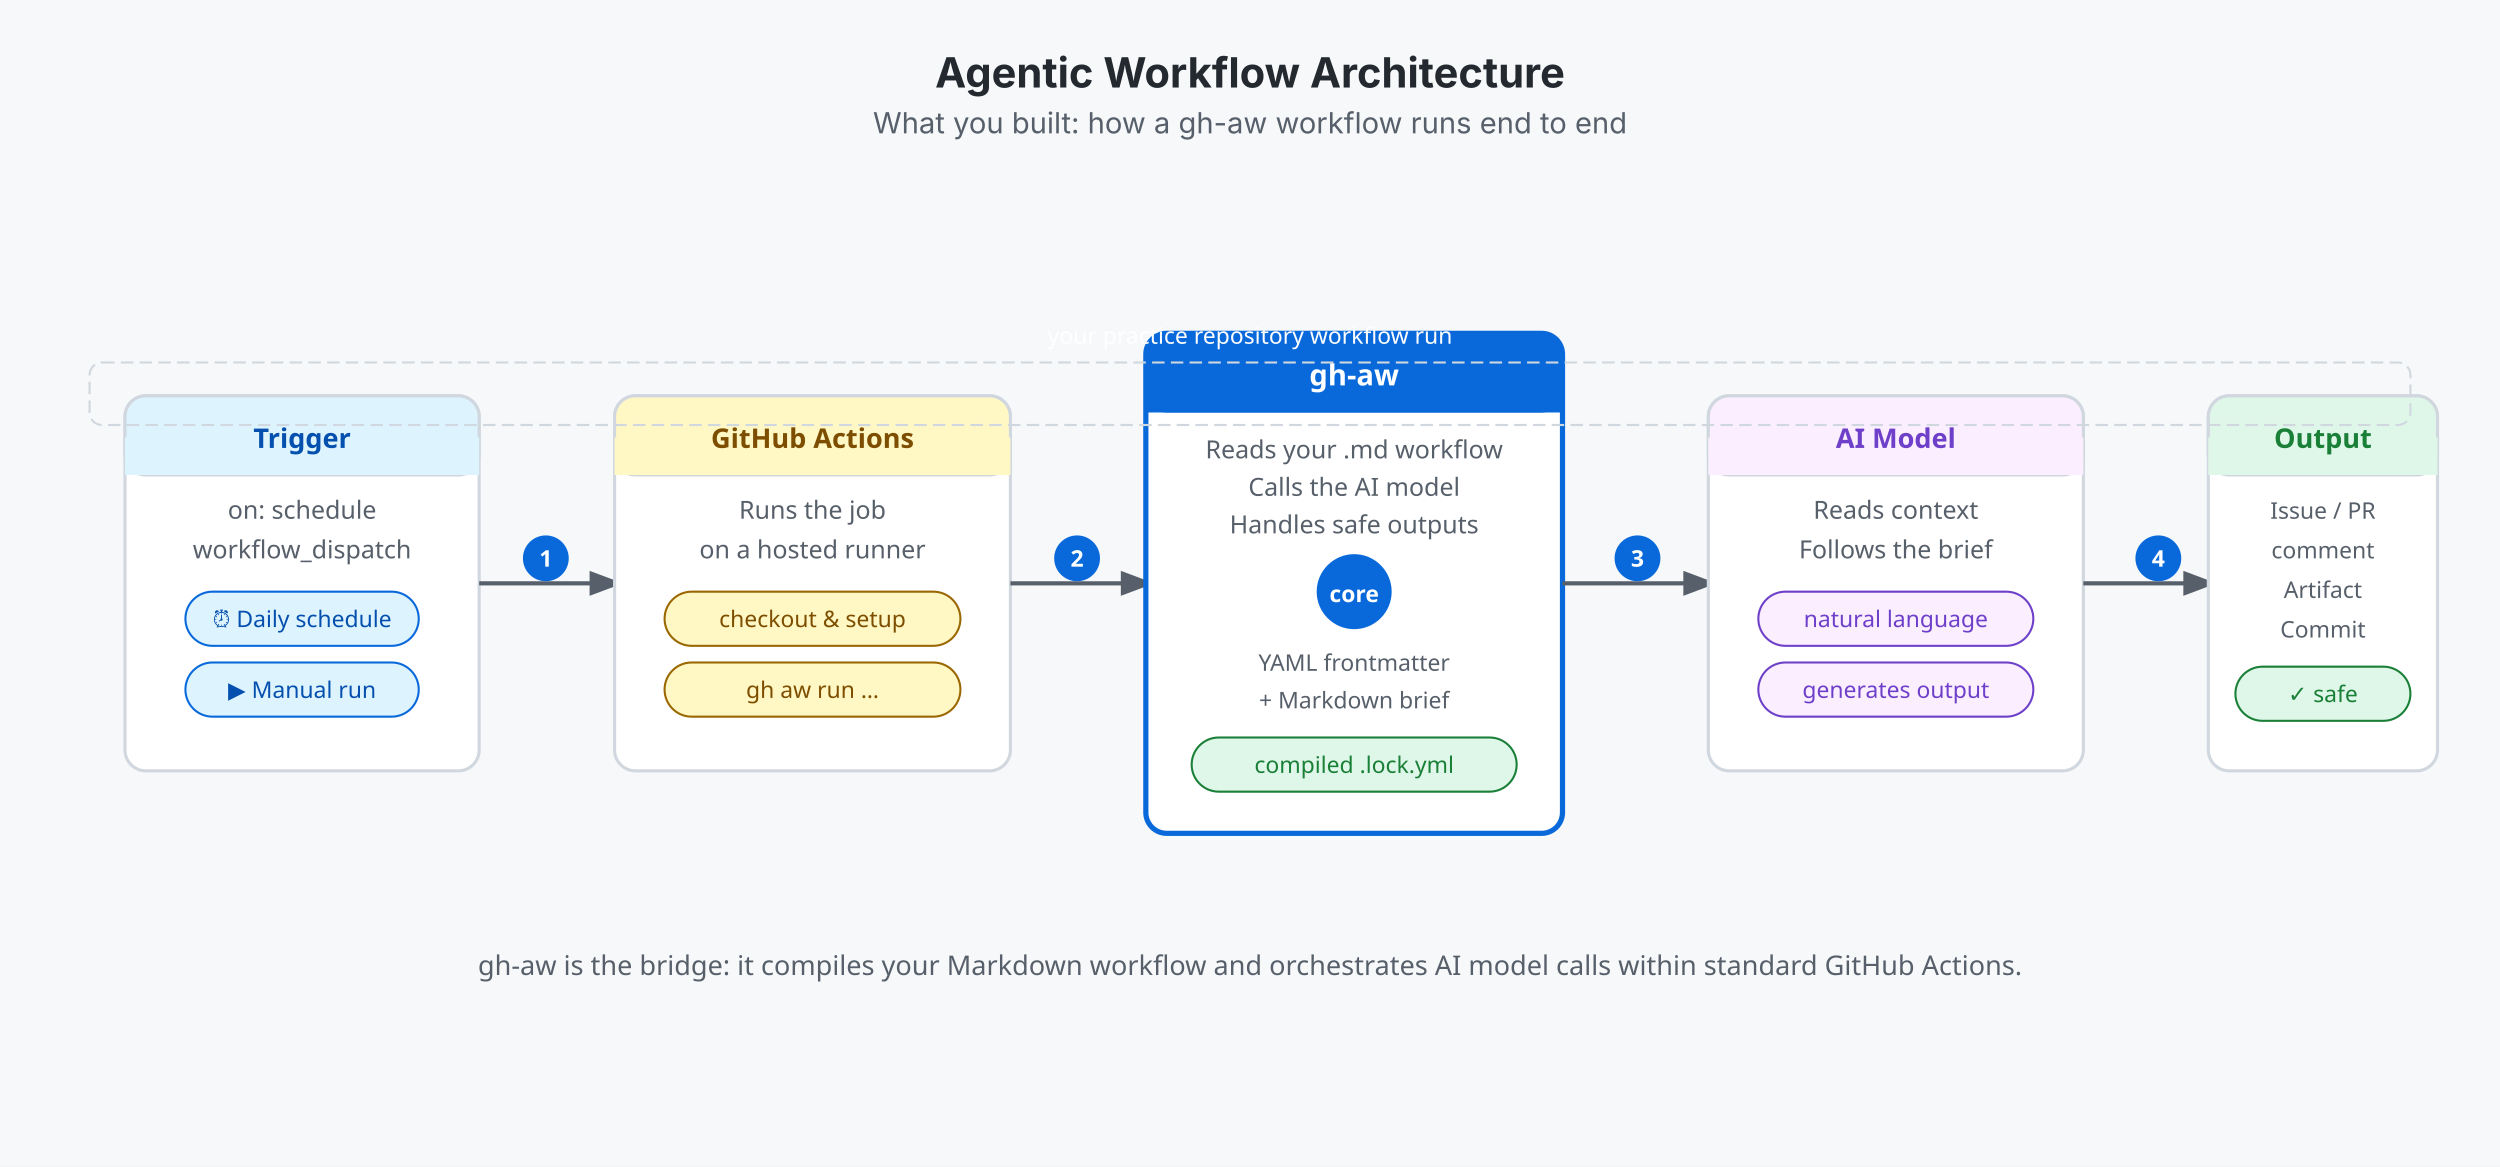
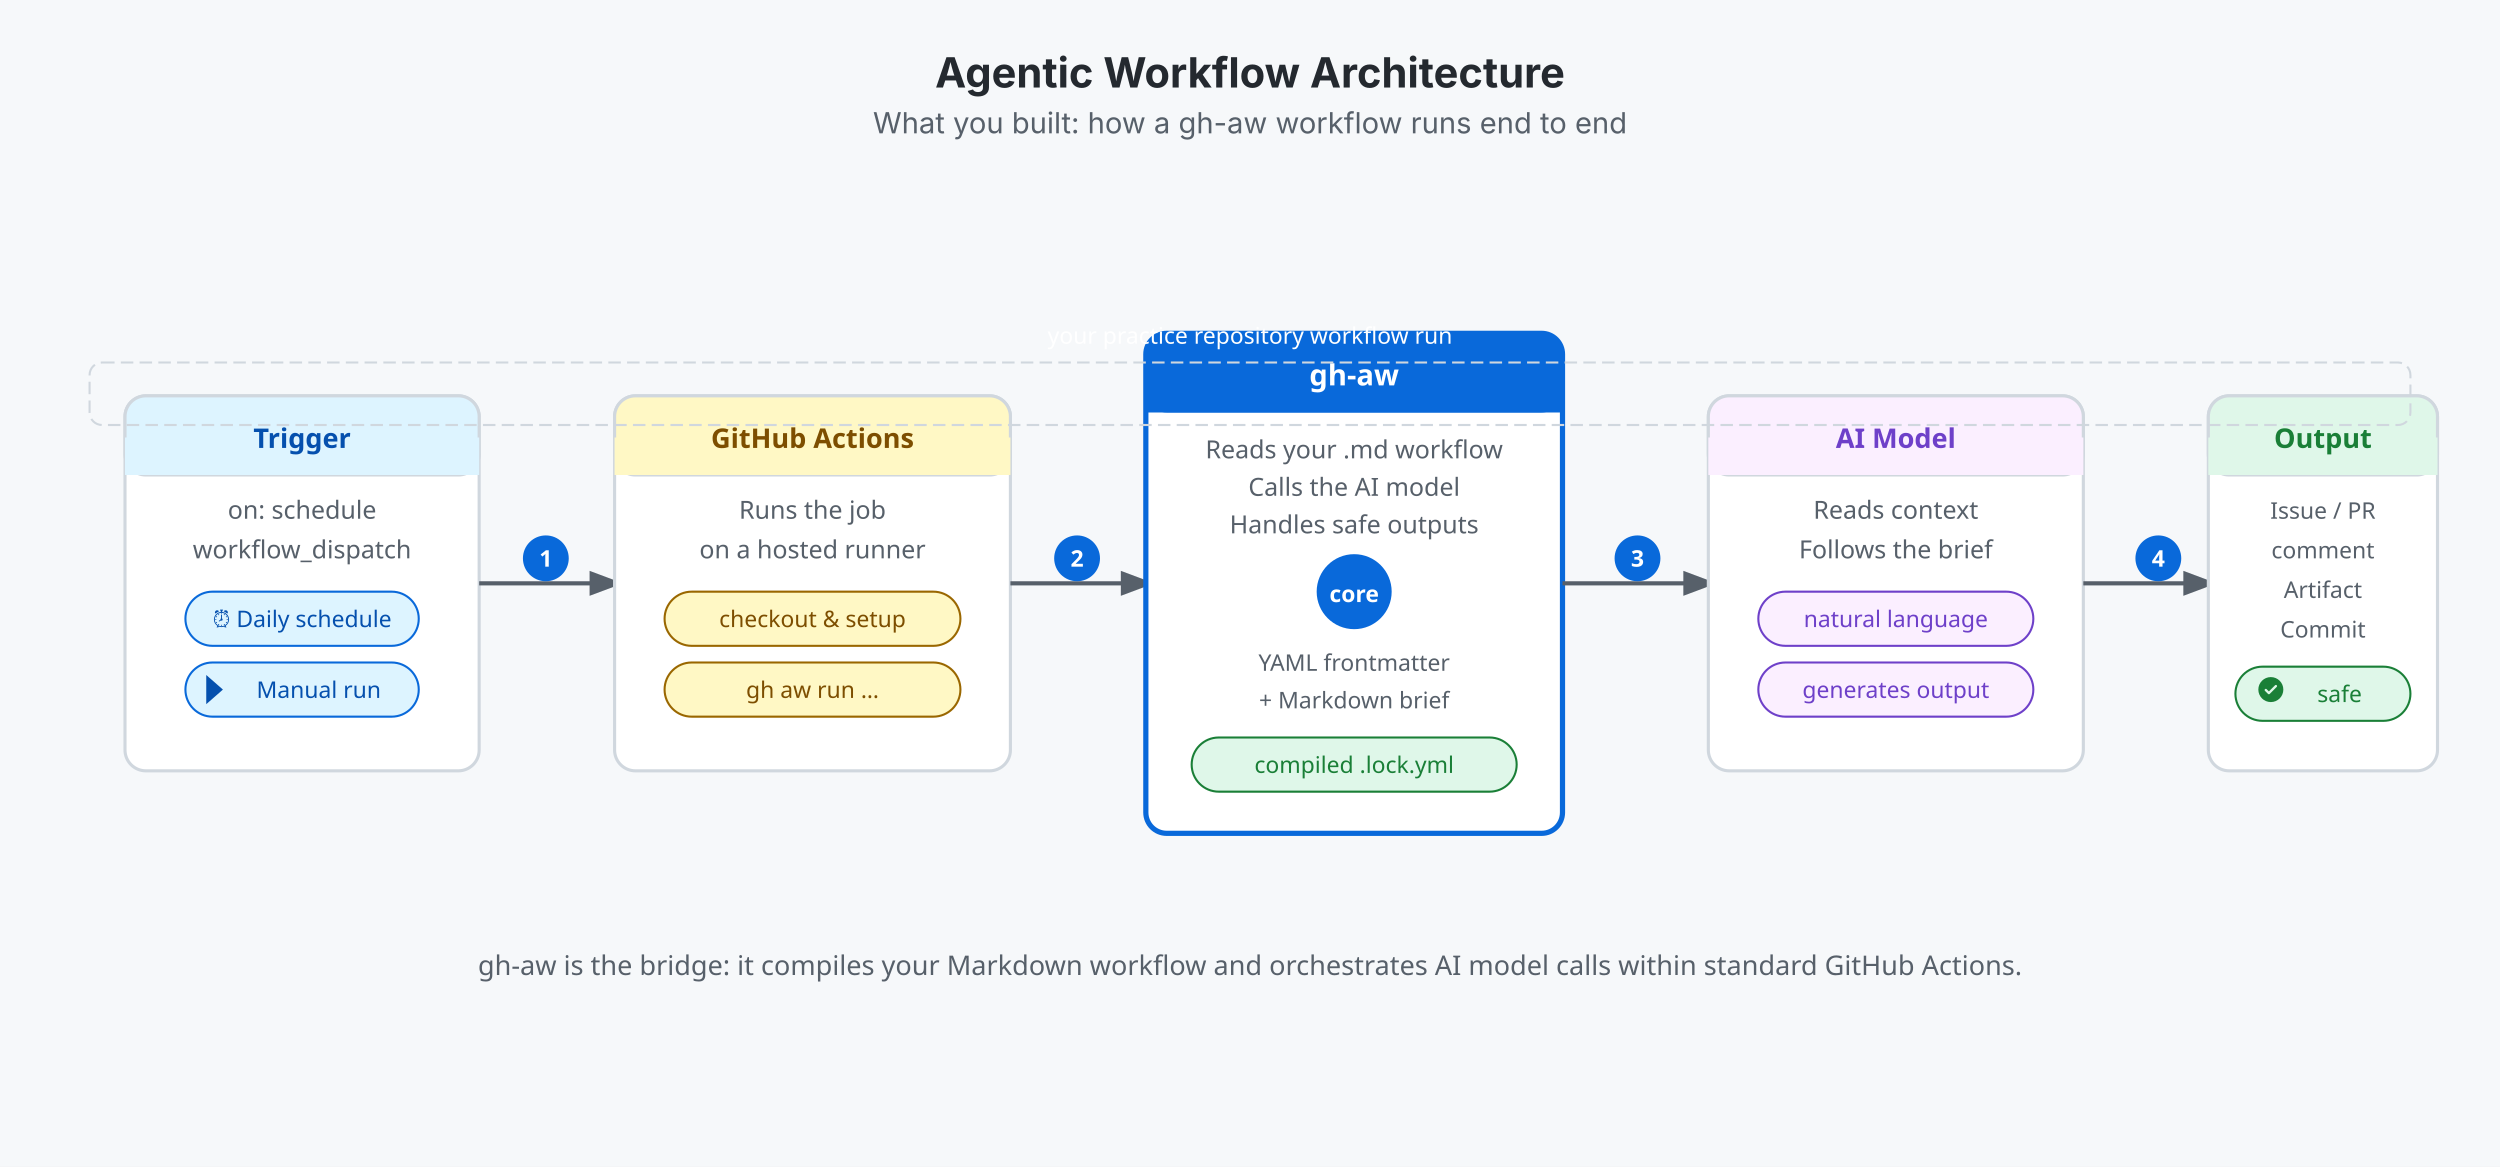
<svg xmlns="http://www.w3.org/2000/svg" viewBox="0 0 1200 560" width="1200" height="560" role="img" aria-label="Agentic workflow architecture: schedule trigger flows through GitHub Actions and gh-aw to an AI model, which produces a safe output">
  <rect width="1200" height="560" fill="#f6f8fa" />
  <text x="600" y="42" text-anchor="middle" font-family="system-ui, -apple-system, sans-serif" font-size="20" font-weight="700" fill="#24292f">Agentic Workflow Architecture</text>
  <text x="600" y="64" text-anchor="middle" font-family="system-ui, -apple-system, sans-serif" font-size="14" fill="#57606a">What you built: how a gh-aw workflow runs end to end</text>
  <rect x="60" y="190" width="170" height="180" rx="10" fill="#ffffff" stroke="#d0d7de" stroke-width="1.5" />
  <rect x="60" y="190" width="170" height="38" rx="10" fill="#ddf4ff" stroke="#d0d7de" stroke-width="1.5" />
  <rect x="60" y="210" width="170" height="18" fill="#ddf4ff" />
  <text x="145" y="215" text-anchor="middle" font-family="system-ui, sans-serif" font-size="13" font-weight="700" fill="#0550ae">Trigger</text>
  <text x="145" y="249" text-anchor="middle" font-family="system-ui, sans-serif" font-size="12" fill="#57606a">on: schedule</text>
  <text x="145" y="268" text-anchor="middle" font-family="system-ui, sans-serif" font-size="12" fill="#57606a">workflow_dispatch</text>
  <rect x="89" y="284" width="112" height="26" rx="13" fill="#ddf4ff" stroke="#0969da" stroke-width="1" />
  <text x="145" y="301" text-anchor="middle" font-family="system-ui, sans-serif" font-size="11" fill="#0550ae">⏰ Daily schedule</text>
  <rect x="89" y="318" width="112" height="26" rx="13" fill="#ddf4ff" stroke="#0969da" stroke-width="1" />
-   <text x="145" y="335" text-anchor="middle" font-family="system-ui, sans-serif" font-size="11" fill="#0550ae">▶ Manual run</text>
+   <path d="m99 324 8 7-8 7Z" fill="#0550ae" />
+   <text x="153" y="335" text-anchor="middle" font-family="system-ui, sans-serif" font-size="11" fill="#0550ae">Manual run</text>
  <line x1="230" y1="280" x2="295" y2="280" stroke="#57606a" stroke-width="2" marker-end="url(#arrow-light)" />
  <rect x="295" y="190" width="190" height="180" rx="10" fill="#ffffff" stroke="#d0d7de" stroke-width="1.5" />
  <rect x="295" y="190" width="190" height="38" rx="10" fill="#fff8c5" stroke="#d0d7de" stroke-width="1.5" />
  <rect x="295" y="210" width="190" height="18" fill="#fff8c5" />
  <text x="390" y="215" text-anchor="middle" font-family="system-ui, sans-serif" font-size="13" font-weight="700" fill="#7d4e00">GitHub Actions</text>
  <text x="390" y="249" text-anchor="middle" font-family="system-ui, sans-serif" font-size="12" fill="#57606a">Runs the job</text>
  <text x="390" y="268" text-anchor="middle" font-family="system-ui, sans-serif" font-size="12" fill="#57606a">on a hosted runner</text>
  <rect x="319" y="284" width="142" height="26" rx="13" fill="#fff8c5" stroke="#9a6700" stroke-width="1" />
  <text x="390" y="301" text-anchor="middle" font-family="system-ui, sans-serif" font-size="11" fill="#7d4e00">checkout &amp; setup</text>
  <rect x="319" y="318" width="142" height="26" rx="13" fill="#fff8c5" stroke="#9a6700" stroke-width="1" />
  <text x="390" y="335" text-anchor="middle" font-family="system-ui, sans-serif" font-size="11" fill="#7d4e00">gh aw run …</text>
  <line x1="485" y1="280" x2="550" y2="280" stroke="#57606a" stroke-width="2" marker-end="url(#arrow-light)" />
  <rect x="550" y="160" width="200" height="240" rx="10" fill="#ffffff" stroke="#0969da" stroke-width="2.5" />
  <rect x="550" y="160" width="200" height="38" rx="10" fill="#0969da" />
  <rect x="550" y="180" width="200" height="18" fill="#0969da" />
  <text x="650" y="185" text-anchor="middle" font-family="system-ui, sans-serif" font-size="14" font-weight="700" fill="#ffffff">gh-aw</text>
  <text x="650" y="220" text-anchor="middle" font-family="system-ui, sans-serif" font-size="12" fill="#57606a">Reads your .md workflow</text>
  <text x="650" y="238" text-anchor="middle" font-family="system-ui, sans-serif" font-size="12" fill="#57606a">Calls the AI model</text>
  <text x="650" y="256" text-anchor="middle" font-family="system-ui, sans-serif" font-size="12" fill="#57606a">Handles safe outputs</text>
  <circle cx="650" cy="284" r="18" fill="#0969da" />
  <text x="650" y="289" text-anchor="middle" font-family="system-ui, sans-serif" font-size="11" font-weight="700" fill="#ffffff">core</text>
  <text x="650" y="322" text-anchor="middle" font-family="system-ui, sans-serif" font-size="11" fill="#57606a">YAML frontmatter</text>
  <text x="650" y="340" text-anchor="middle" font-family="system-ui, sans-serif" font-size="11" fill="#57606a">+ Markdown brief</text>
  <rect x="572" y="354" width="156" height="26" rx="13" fill="#dff7e9" stroke="#1a7f37" stroke-width="1" />
  <text x="650" y="371" text-anchor="middle" font-family="system-ui, sans-serif" font-size="11" fill="#1a7f37">compiled .lock.yml</text>
  <line x1="750" y1="280" x2="820" y2="280" stroke="#57606a" stroke-width="2" marker-end="url(#arrow-light)" />
  <rect x="820" y="190" width="180" height="180" rx="10" fill="#ffffff" stroke="#d0d7de" stroke-width="1.5" />
  <rect x="820" y="190" width="180" height="38" rx="10" fill="#fbefff" stroke="#d0d7de" stroke-width="1.5" />
  <rect x="820" y="210" width="180" height="18" fill="#fbefff" />
  <text x="910" y="215" text-anchor="middle" font-family="system-ui, sans-serif" font-size="13" font-weight="700" fill="#6e40c9">AI Model</text>
  <text x="910" y="249" text-anchor="middle" font-family="system-ui, sans-serif" font-size="12" fill="#57606a">Reads context</text>
  <text x="910" y="268" text-anchor="middle" font-family="system-ui, sans-serif" font-size="12" fill="#57606a">Follows the brief</text>
  <rect x="844" y="284" width="132" height="26" rx="13" fill="#fbefff" stroke="#6e40c9" stroke-width="1" />
  <text x="910" y="301" text-anchor="middle" font-family="system-ui, sans-serif" font-size="11" fill="#6e40c9">natural language</text>
  <rect x="844" y="318" width="132" height="26" rx="13" fill="#fbefff" stroke="#6e40c9" stroke-width="1" />
  <text x="910" y="335" text-anchor="middle" font-family="system-ui, sans-serif" font-size="11" fill="#6e40c9">generates output</text>
  <line x1="1000" y1="280" x2="1060" y2="280" stroke="#57606a" stroke-width="2" marker-end="url(#arrow-light)" />
  <rect x="1060" y="190" width="110" height="180" rx="10" fill="#ffffff" stroke="#d0d7de" stroke-width="1.5" />
  <rect x="1060" y="190" width="110" height="38" rx="10" fill="#dff7e9" stroke="#d0d7de" stroke-width="1.5" />
  <rect x="1060" y="210" width="110" height="18" fill="#dff7e9" />
  <text x="1115" y="215" text-anchor="middle" font-family="system-ui, sans-serif" font-size="13" font-weight="700" fill="#1a7f37">Output</text>
  <text x="1115" y="249" text-anchor="middle" font-family="system-ui, sans-serif" font-size="11" fill="#57606a">Issue / PR</text>
  <text x="1115" y="268" text-anchor="middle" font-family="system-ui, sans-serif" font-size="11" fill="#57606a">comment</text>
  <text x="1115" y="287" text-anchor="middle" font-family="system-ui, sans-serif" font-size="11" fill="#57606a">Artifact</text>
  <text x="1115" y="306" text-anchor="middle" font-family="system-ui, sans-serif" font-size="11" fill="#57606a">Commit</text>
  <rect x="1073" y="320" width="84" height="26" rx="13" fill="#dff7e9" stroke="#1a7f37" stroke-width="1" />
-   <text x="1115" y="337" text-anchor="middle" font-family="system-ui, sans-serif" font-size="11" fill="#1a7f37">✓ safe</text>
+   <path d="M8 16A8 8 0 1 1 8 0a8 8 0 0 1 0 16Zm3.78-9.72a.751.751 0 0 0-.018-1.042.751.751 0 0 0-1.042-.018L6.75 9.19 5.28 7.72a.751.751 0 0 0-1.042.018.751.751 0 0 0-.018 1.042l2 2a.75.75 0 0 0 1.06 0Z" fill="#1a7f37" transform="translate(1084 325) scale(.75)" />
+   <text x="1123" y="337" text-anchor="middle" font-family="system-ui, sans-serif" font-size="11" fill="#1a7f37">safe</text>
  <circle cx="262" cy="268" r="11" fill="#0969da" />
  <text x="262" y="272" text-anchor="middle" font-family="system-ui, sans-serif" font-size="11" font-weight="700" fill="#fff">1</text>
  <circle cx="517" cy="268" r="11" fill="#0969da" />
  <text x="517" y="272" text-anchor="middle" font-family="system-ui, sans-serif" font-size="11" font-weight="700" fill="#fff">2</text>
  <circle cx="786" cy="268" r="11" fill="#0969da" />
  <text x="786" y="272" text-anchor="middle" font-family="system-ui, sans-serif" font-size="11" font-weight="700" fill="#fff">3</text>
  <circle cx="1036" cy="268" r="11" fill="#0969da" />
  <text x="1036" y="272" text-anchor="middle" font-family="system-ui, sans-serif" font-size="11" font-weight="700" fill="#fff">4</text>
  <text x="600" y="468" text-anchor="middle" font-family="system-ui, sans-serif" font-size="13" fill="#57606a">gh-aw is the bridge: it compiles your Markdown workflow and orchestrates AI model calls within standard GitHub Actions.</text>
  <rect x="43" y="174" width="1114" height="30" rx="6" fill="none" stroke="#d0d7de" stroke-width="1" stroke-dasharray="6 3" />
  <text x="600" y="165" text-anchor="middle" font-family="system-ui, sans-serif" font-size="11" fill="#ffffff">your practice repository workflow run</text>
  <defs>
    <marker id="arrow-light" markerWidth="8" markerHeight="8" refX="6" refY="3" orient="auto">
      <path d="M0,0 L0,6 L8,3 z" fill="#57606a" />
    </marker>
  </defs>
</svg>
